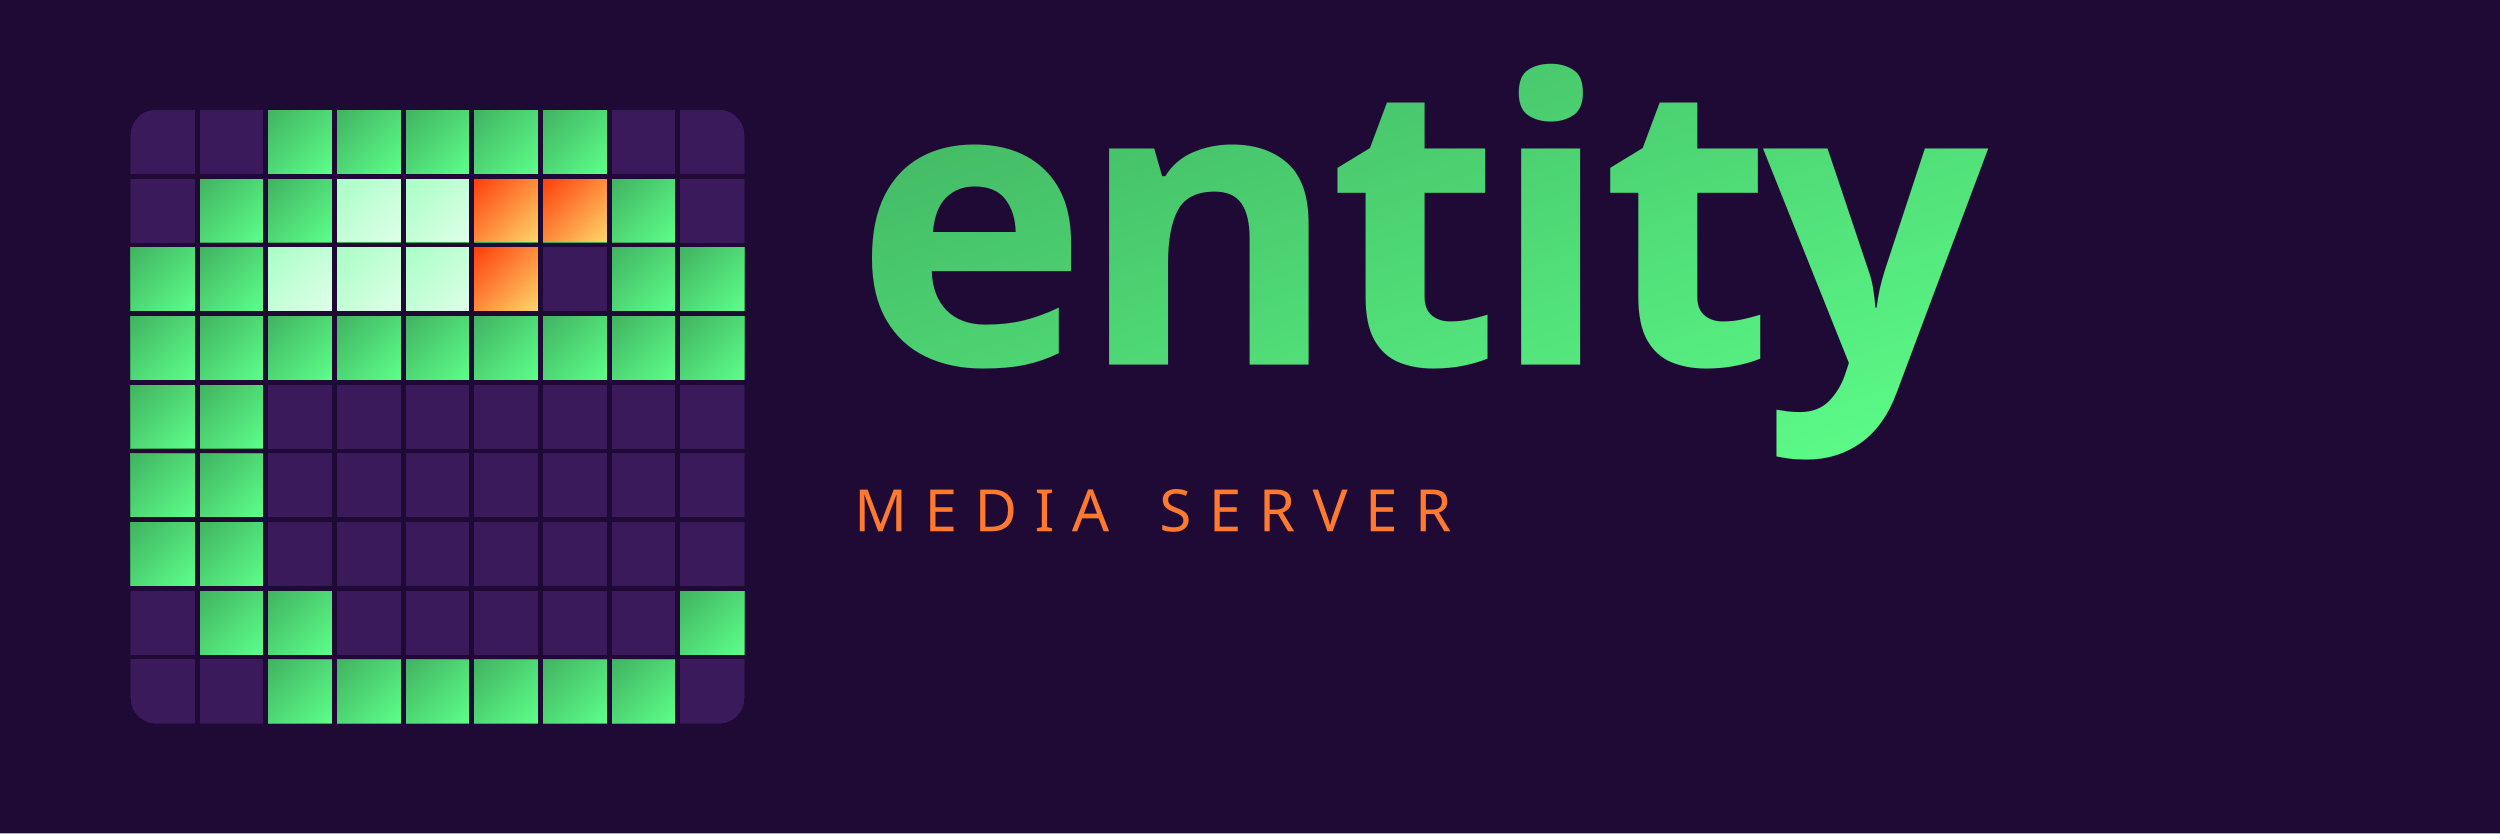
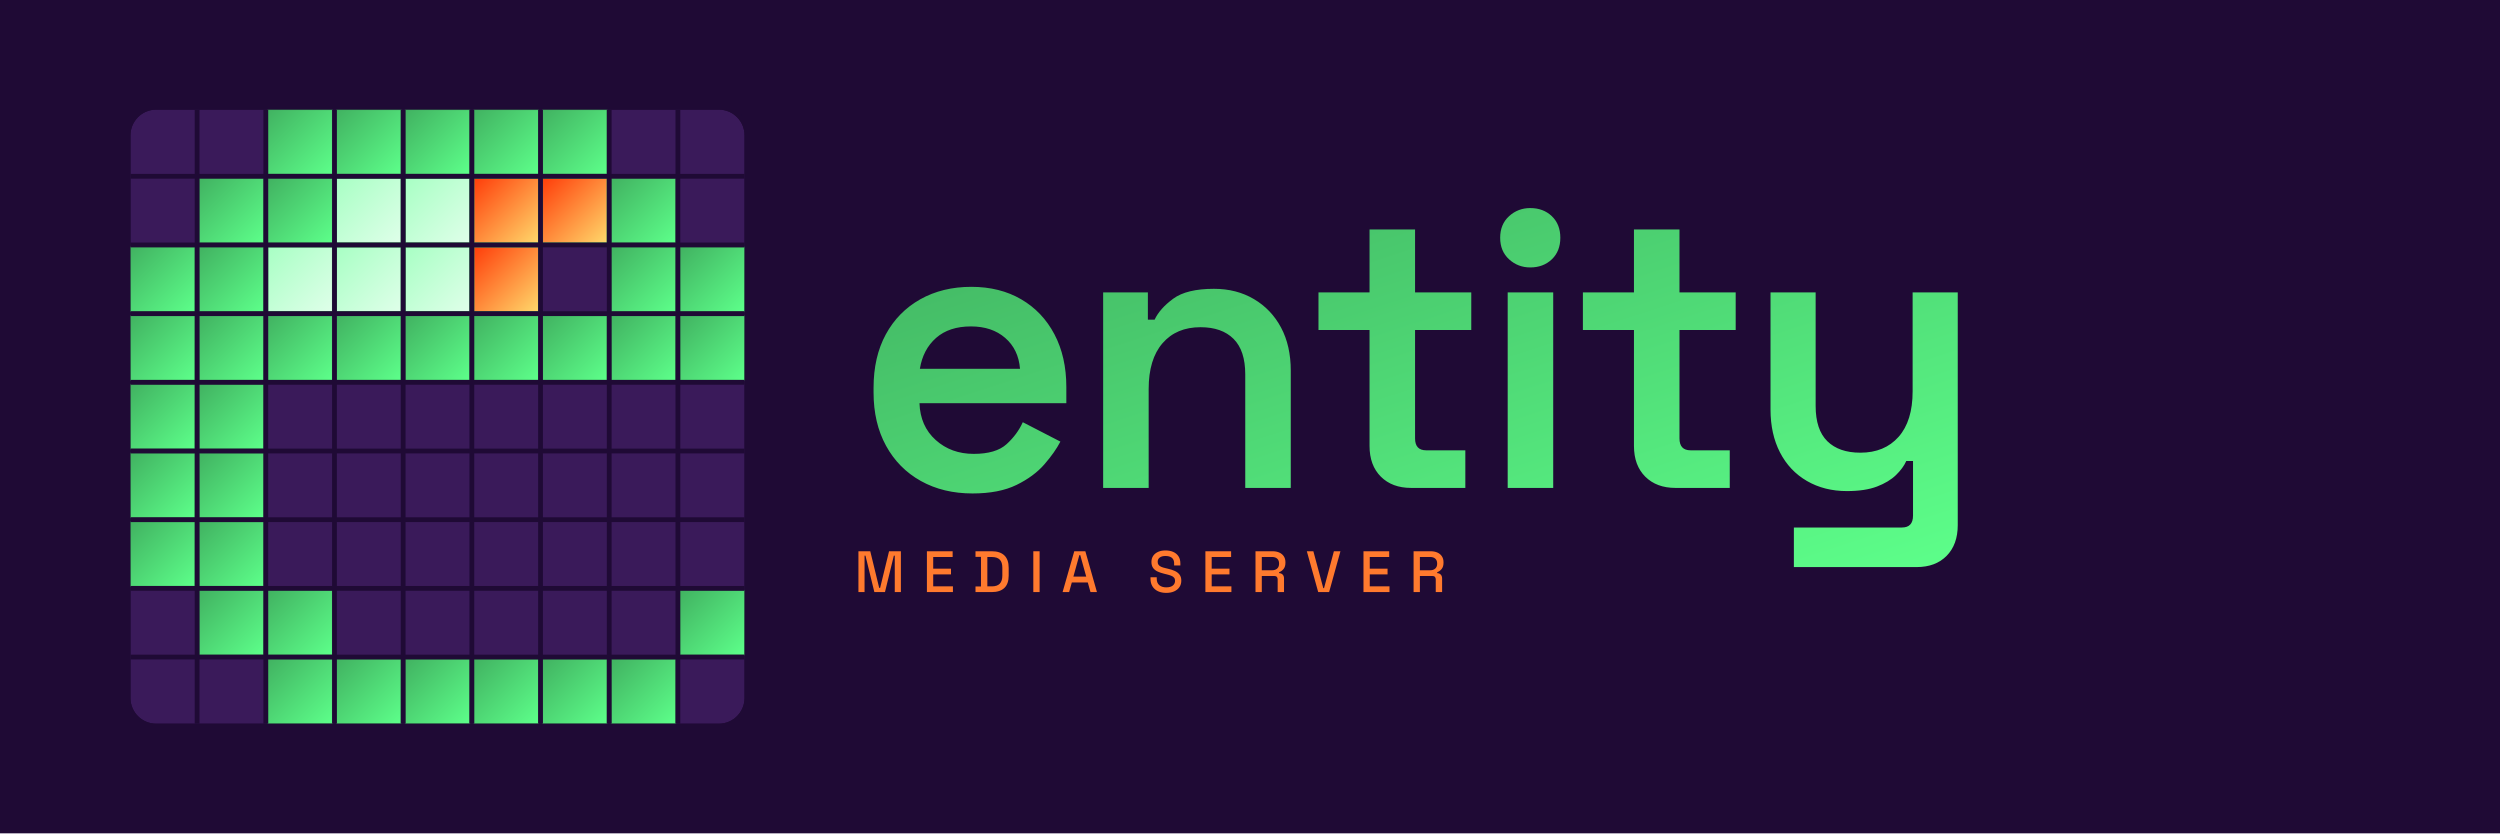
- <svg xmlns="http://www.w3.org/2000/svg" viewBox="0 0 2400 800" font-family="'Space Grotesk', sans-serif">
+ <svg xmlns="http://www.w3.org/2000/svg" viewBox="0 0 2400 800">
  <defs>
-     <linearGradient id="wordmark-grad" x1="0" y1="0" x2="1" y2="1">
+     <linearGradient id="wm" x1="0" y1="0" x2="1" y2="1">
      <stop offset="0" stop-color="#41b261" />
      <stop offset="1" stop-color="#5dff8a" />
    </linearGradient>
  </defs>
  <rect x="0" y="0" width="2400" height="800" fill="#1f0a35" />
  <g transform="translate(120 100) scale(0.6578947)">
    <defs>
-       <linearGradient id="mark-body" x1="0" y1="0" x2="1" y2="1">
+       <linearGradient id="lkmk-body" x1="0" y1="0" x2="1" y2="1">
        <stop offset="0" stop-color="#41b261" />
        <stop offset="1" stop-color="#5dff8a" />
      </linearGradient>
-       <linearGradient id="mark-whites" x1="0" y1="0" x2="1" y2="1">
+       <linearGradient id="lkmk-whites" x1="0" y1="0" x2="1" y2="1">
        <stop offset="0" stop-color="#a8ffc4" />
        <stop offset="1" stop-color="#dfffe9" />
      </linearGradient>
-       <linearGradient id="mark-iris" x1="0" y1="0" x2="1" y2="1">
+       <linearGradient id="lkmk-iris" x1="0" y1="0" x2="1" y2="1">
        <stop offset="0" stop-color="#ff3d0a" />
        <stop offset="1" stop-color="#ffd86b" />
      </linearGradient>
    </defs>
    <rect x="8" y="8" width="896" height="896" fill="#3a1a5a" rx="37.5" ry="37.5" />
-     <rect x="208.44" y="8.00" width="94.22" height="94.22" fill="url(#mark-body)" stroke="#3ca65a" stroke-width="1.4" shape-rendering="crispEdges" />
-     <rect x="308.67" y="8.00" width="94.22" height="94.22" fill="url(#mark-body)" stroke="#3ca65a" stroke-width="1.4" shape-rendering="crispEdges" />
-     <rect x="408.89" y="8.00" width="94.22" height="94.22" fill="url(#mark-body)" stroke="#3ca65a" stroke-width="1.4" shape-rendering="crispEdges" />
-     <rect x="509.11" y="8.00" width="94.22" height="94.22" fill="url(#mark-body)" stroke="#3ca65a" stroke-width="1.4" shape-rendering="crispEdges" />
-     <rect x="609.33" y="8.00" width="94.22" height="94.22" fill="url(#mark-body)" stroke="#3ca65a" stroke-width="1.4" shape-rendering="crispEdges" />
-     <rect x="108.22" y="108.22" width="94.22" height="94.22" fill="url(#mark-body)" stroke="#3ca65a" stroke-width="1.4" shape-rendering="crispEdges" />
-     <rect x="208.44" y="108.22" width="94.22" height="94.22" fill="url(#mark-body)" stroke="#3ca65a" stroke-width="1.4" shape-rendering="crispEdges" />
-     <rect x="308.67" y="108.22" width="94.22" height="94.22" fill="url(#mark-whites)" stroke="#3ca65a" stroke-width="1.4" shape-rendering="crispEdges" />
-     <rect x="408.89" y="108.22" width="94.22" height="94.22" fill="url(#mark-whites)" stroke="#3ca65a" stroke-width="1.4" shape-rendering="crispEdges" />
-     <rect x="509.11" y="108.22" width="94.22" height="94.22" fill="url(#mark-iris)" stroke="#3ca65a" stroke-width="1.4" shape-rendering="crispEdges" />
-     <rect x="609.33" y="108.22" width="94.22" height="94.22" fill="url(#mark-iris)" stroke="#3ca65a" stroke-width="1.4" shape-rendering="crispEdges" />
-     <rect x="709.56" y="108.22" width="94.22" height="94.22" fill="url(#mark-body)" stroke="#3ca65a" stroke-width="1.4" shape-rendering="crispEdges" />
-     <rect x="8.00" y="208.44" width="94.22" height="94.22" fill="url(#mark-body)" stroke="#3ca65a" stroke-width="1.4" shape-rendering="crispEdges" />
-     <rect x="108.22" y="208.44" width="94.22" height="94.22" fill="url(#mark-body)" stroke="#3ca65a" stroke-width="1.4" shape-rendering="crispEdges" />
-     <rect x="208.44" y="208.44" width="94.22" height="94.22" fill="url(#mark-whites)" stroke="#3ca65a" stroke-width="1.4" shape-rendering="crispEdges" />
-     <rect x="308.67" y="208.44" width="94.22" height="94.22" fill="url(#mark-whites)" stroke="#3ca65a" stroke-width="1.4" shape-rendering="crispEdges" />
-     <rect x="408.89" y="208.44" width="94.22" height="94.22" fill="url(#mark-whites)" stroke="#3ca65a" stroke-width="1.4" shape-rendering="crispEdges" />
-     <rect x="509.11" y="208.44" width="94.22" height="94.22" fill="url(#mark-iris)" stroke="#3ca65a" stroke-width="1.4" shape-rendering="crispEdges" />
-     <rect x="709.56" y="208.44" width="94.22" height="94.22" fill="url(#mark-body)" stroke="#3ca65a" stroke-width="1.4" shape-rendering="crispEdges" />
-     <rect x="809.78" y="208.44" width="94.22" height="94.22" fill="url(#mark-body)" stroke="#3ca65a" stroke-width="1.4" shape-rendering="crispEdges" />
-     <rect x="8.00" y="308.67" width="94.22" height="94.22" fill="url(#mark-body)" stroke="#3ca65a" stroke-width="1.4" shape-rendering="crispEdges" />
-     <rect x="108.22" y="308.67" width="94.22" height="94.22" fill="url(#mark-body)" stroke="#3ca65a" stroke-width="1.4" shape-rendering="crispEdges" />
-     <rect x="208.44" y="308.67" width="94.22" height="94.22" fill="url(#mark-body)" stroke="#3ca65a" stroke-width="1.4" shape-rendering="crispEdges" />
-     <rect x="308.67" y="308.67" width="94.22" height="94.22" fill="url(#mark-body)" stroke="#3ca65a" stroke-width="1.4" shape-rendering="crispEdges" />
-     <rect x="408.89" y="308.67" width="94.22" height="94.22" fill="url(#mark-body)" stroke="#3ca65a" stroke-width="1.4" shape-rendering="crispEdges" />
-     <rect x="509.11" y="308.67" width="94.22" height="94.22" fill="url(#mark-body)" stroke="#3ca65a" stroke-width="1.4" shape-rendering="crispEdges" />
-     <rect x="609.33" y="308.67" width="94.22" height="94.22" fill="url(#mark-body)" stroke="#3ca65a" stroke-width="1.4" shape-rendering="crispEdges" />
-     <rect x="709.56" y="308.67" width="94.22" height="94.22" fill="url(#mark-body)" stroke="#3ca65a" stroke-width="1.4" shape-rendering="crispEdges" />
-     <rect x="809.78" y="308.67" width="94.22" height="94.22" fill="url(#mark-body)" stroke="#3ca65a" stroke-width="1.4" shape-rendering="crispEdges" />
-     <rect x="8.00" y="408.89" width="94.22" height="94.22" fill="url(#mark-body)" stroke="#3ca65a" stroke-width="1.4" shape-rendering="crispEdges" />
-     <rect x="108.22" y="408.89" width="94.22" height="94.22" fill="url(#mark-body)" stroke="#3ca65a" stroke-width="1.4" shape-rendering="crispEdges" />
-     <rect x="8.00" y="509.11" width="94.22" height="94.22" fill="url(#mark-body)" stroke="#3ca65a" stroke-width="1.4" shape-rendering="crispEdges" />
-     <rect x="108.22" y="509.11" width="94.22" height="94.22" fill="url(#mark-body)" stroke="#3ca65a" stroke-width="1.4" shape-rendering="crispEdges" />
-     <rect x="8.00" y="609.33" width="94.22" height="94.22" fill="url(#mark-body)" stroke="#3ca65a" stroke-width="1.4" shape-rendering="crispEdges" />
-     <rect x="108.22" y="609.33" width="94.22" height="94.22" fill="url(#mark-body)" stroke="#3ca65a" stroke-width="1.4" shape-rendering="crispEdges" />
-     <rect x="108.22" y="709.56" width="94.22" height="94.22" fill="url(#mark-body)" stroke="#3ca65a" stroke-width="1.4" shape-rendering="crispEdges" />
-     <rect x="208.44" y="709.56" width="94.22" height="94.22" fill="url(#mark-body)" stroke="#3ca65a" stroke-width="1.4" shape-rendering="crispEdges" />
-     <rect x="809.78" y="709.56" width="94.22" height="94.22" fill="url(#mark-body)" stroke="#3ca65a" stroke-width="1.4" shape-rendering="crispEdges" />
-     <rect x="208.44" y="809.78" width="94.22" height="94.22" fill="url(#mark-body)" stroke="#3ca65a" stroke-width="1.4" shape-rendering="crispEdges" />
-     <rect x="308.67" y="809.78" width="94.22" height="94.22" fill="url(#mark-body)" stroke="#3ca65a" stroke-width="1.4" shape-rendering="crispEdges" />
-     <rect x="408.89" y="809.78" width="94.22" height="94.22" fill="url(#mark-body)" stroke="#3ca65a" stroke-width="1.4" shape-rendering="crispEdges" />
-     <rect x="509.11" y="809.78" width="94.22" height="94.22" fill="url(#mark-body)" stroke="#3ca65a" stroke-width="1.4" shape-rendering="crispEdges" />
-     <rect x="609.33" y="809.78" width="94.22" height="94.22" fill="url(#mark-body)" stroke="#3ca65a" stroke-width="1.4" shape-rendering="crispEdges" />
-     <rect x="709.56" y="809.78" width="94.22" height="94.22" fill="url(#mark-body)" stroke="#3ca65a" stroke-width="1.4" shape-rendering="crispEdges" />
-     <g shape-rendering="crispEdges">
+     <rect x="208.44" y="8.00" width="94.22" height="94.22" fill="url(#lkmk-body)" stroke="#3ca65a" stroke-width="1.4" />
+     <rect x="308.67" y="8.00" width="94.22" height="94.22" fill="url(#lkmk-body)" stroke="#3ca65a" stroke-width="1.4" />
+     <rect x="408.89" y="8.00" width="94.22" height="94.22" fill="url(#lkmk-body)" stroke="#3ca65a" stroke-width="1.4" />
+     <rect x="509.11" y="8.00" width="94.22" height="94.22" fill="url(#lkmk-body)" stroke="#3ca65a" stroke-width="1.4" />
+     <rect x="609.33" y="8.00" width="94.22" height="94.22" fill="url(#lkmk-body)" stroke="#3ca65a" stroke-width="1.4" />
+     <rect x="108.22" y="108.22" width="94.22" height="94.22" fill="url(#lkmk-body)" stroke="#3ca65a" stroke-width="1.4" />
+     <rect x="208.44" y="108.22" width="94.22" height="94.22" fill="url(#lkmk-body)" stroke="#3ca65a" stroke-width="1.4" />
+     <rect x="308.67" y="108.22" width="94.22" height="94.22" fill="url(#lkmk-whites)" stroke="#3ca65a" stroke-width="1.4" />
+     <rect x="408.89" y="108.22" width="94.22" height="94.22" fill="url(#lkmk-whites)" stroke="#3ca65a" stroke-width="1.4" />
+     <rect x="509.11" y="108.22" width="94.22" height="94.22" fill="url(#lkmk-iris)" stroke="#3ca65a" stroke-width="1.4" />
+     <rect x="609.33" y="108.22" width="94.22" height="94.22" fill="url(#lkmk-iris)" stroke="#3ca65a" stroke-width="1.4" />
+     <rect x="709.56" y="108.22" width="94.22" height="94.22" fill="url(#lkmk-body)" stroke="#3ca65a" stroke-width="1.4" />
+     <rect x="8.00" y="208.44" width="94.22" height="94.22" fill="url(#lkmk-body)" stroke="#3ca65a" stroke-width="1.4" />
+     <rect x="108.22" y="208.44" width="94.22" height="94.22" fill="url(#lkmk-body)" stroke="#3ca65a" stroke-width="1.4" />
+     <rect x="208.44" y="208.44" width="94.22" height="94.22" fill="url(#lkmk-whites)" stroke="#3ca65a" stroke-width="1.4" />
+     <rect x="308.67" y="208.44" width="94.22" height="94.22" fill="url(#lkmk-whites)" stroke="#3ca65a" stroke-width="1.4" />
+     <rect x="408.89" y="208.44" width="94.22" height="94.22" fill="url(#lkmk-whites)" stroke="#3ca65a" stroke-width="1.4" />
+     <rect x="509.11" y="208.44" width="94.22" height="94.22" fill="url(#lkmk-iris)" stroke="#3ca65a" stroke-width="1.4" />
+     <rect x="709.56" y="208.44" width="94.22" height="94.22" fill="url(#lkmk-body)" stroke="#3ca65a" stroke-width="1.4" />
+     <rect x="809.78" y="208.44" width="94.22" height="94.22" fill="url(#lkmk-body)" stroke="#3ca65a" stroke-width="1.4" />
+     <rect x="8.00" y="308.67" width="94.22" height="94.22" fill="url(#lkmk-body)" stroke="#3ca65a" stroke-width="1.4" />
+     <rect x="108.22" y="308.67" width="94.22" height="94.22" fill="url(#lkmk-body)" stroke="#3ca65a" stroke-width="1.4" />
+     <rect x="208.44" y="308.67" width="94.22" height="94.22" fill="url(#lkmk-body)" stroke="#3ca65a" stroke-width="1.4" />
+     <rect x="308.67" y="308.67" width="94.22" height="94.22" fill="url(#lkmk-body)" stroke="#3ca65a" stroke-width="1.4" />
+     <rect x="408.89" y="308.67" width="94.22" height="94.22" fill="url(#lkmk-body)" stroke="#3ca65a" stroke-width="1.4" />
+     <rect x="509.11" y="308.67" width="94.22" height="94.22" fill="url(#lkmk-body)" stroke="#3ca65a" stroke-width="1.4" />
+     <rect x="609.33" y="308.67" width="94.22" height="94.22" fill="url(#lkmk-body)" stroke="#3ca65a" stroke-width="1.4" />
+     <rect x="709.56" y="308.67" width="94.22" height="94.22" fill="url(#lkmk-body)" stroke="#3ca65a" stroke-width="1.4" />
+     <rect x="809.78" y="308.67" width="94.22" height="94.22" fill="url(#lkmk-body)" stroke="#3ca65a" stroke-width="1.4" />
+     <rect x="8.00" y="408.89" width="94.22" height="94.22" fill="url(#lkmk-body)" stroke="#3ca65a" stroke-width="1.4" />
+     <rect x="108.22" y="408.89" width="94.22" height="94.22" fill="url(#lkmk-body)" stroke="#3ca65a" stroke-width="1.4" />
+     <rect x="8.00" y="509.11" width="94.22" height="94.22" fill="url(#lkmk-body)" stroke="#3ca65a" stroke-width="1.4" />
+     <rect x="108.22" y="509.11" width="94.22" height="94.22" fill="url(#lkmk-body)" stroke="#3ca65a" stroke-width="1.4" />
+     <rect x="8.00" y="609.33" width="94.22" height="94.22" fill="url(#lkmk-body)" stroke="#3ca65a" stroke-width="1.4" />
+     <rect x="108.22" y="609.33" width="94.22" height="94.22" fill="url(#lkmk-body)" stroke="#3ca65a" stroke-width="1.4" />
+     <rect x="108.22" y="709.56" width="94.22" height="94.22" fill="url(#lkmk-body)" stroke="#3ca65a" stroke-width="1.4" />
+     <rect x="208.44" y="709.56" width="94.22" height="94.22" fill="url(#lkmk-body)" stroke="#3ca65a" stroke-width="1.4" />
+     <rect x="809.78" y="709.56" width="94.22" height="94.22" fill="url(#lkmk-body)" stroke="#3ca65a" stroke-width="1.4" />
+     <rect x="208.44" y="809.78" width="94.22" height="94.22" fill="url(#lkmk-body)" stroke="#3ca65a" stroke-width="1.4" />
+     <rect x="308.67" y="809.78" width="94.22" height="94.22" fill="url(#lkmk-body)" stroke="#3ca65a" stroke-width="1.4" />
+     <rect x="408.89" y="809.78" width="94.22" height="94.22" fill="url(#lkmk-body)" stroke="#3ca65a" stroke-width="1.4" />
+     <rect x="509.11" y="809.78" width="94.22" height="94.22" fill="url(#lkmk-body)" stroke="#3ca65a" stroke-width="1.4" />
+     <rect x="609.33" y="809.78" width="94.22" height="94.22" fill="url(#lkmk-body)" stroke="#3ca65a" stroke-width="1.4" />
+     <rect x="709.56" y="809.78" width="94.22" height="94.22" fill="url(#lkmk-body)" stroke="#3ca65a" stroke-width="1.4" />
+     <g>
      <rect x="4.5" y="4.5" width="903" height="903" fill="none" stroke="#1f0a35" stroke-width="7" rx="41" ry="41" />
      <line x1="105.22" y1="8" x2="105.22" y2="904" stroke="#1f0a35" stroke-width="7" />
      <line x1="205.44" y1="8" x2="205.44" y2="904" stroke="#1f0a35" stroke-width="7" />
      <line x1="305.67" y1="8" x2="305.67" y2="904" stroke="#1f0a35" stroke-width="7" />
      <line x1="405.89" y1="8" x2="405.89" y2="904" stroke="#1f0a35" stroke-width="7" />
      <line x1="506.11" y1="8" x2="506.11" y2="904" stroke="#1f0a35" stroke-width="7" />
      <line x1="606.33" y1="8" x2="606.33" y2="904" stroke="#1f0a35" stroke-width="7" />
      <line x1="706.56" y1="8" x2="706.56" y2="904" stroke="#1f0a35" stroke-width="7" />
      <line x1="806.78" y1="8" x2="806.78" y2="904" stroke="#1f0a35" stroke-width="7" />
      <line x1="8" y1="105.22" x2="904" y2="105.22" stroke="#1f0a35" stroke-width="7" />
      <line x1="8" y1="205.44" x2="904" y2="205.44" stroke="#1f0a35" stroke-width="7" />
      <line x1="8" y1="305.67" x2="904" y2="305.67" stroke="#1f0a35" stroke-width="7" />
      <line x1="8" y1="405.89" x2="904" y2="405.89" stroke="#1f0a35" stroke-width="7" />
      <line x1="8" y1="506.11" x2="904" y2="506.11" stroke="#1f0a35" stroke-width="7" />
      <line x1="8" y1="606.33" x2="904" y2="606.33" stroke="#1f0a35" stroke-width="7" />
      <line x1="8" y1="706.56" x2="904" y2="706.56" stroke="#1f0a35" stroke-width="7" />
      <line x1="8" y1="806.78" x2="904" y2="806.78" stroke="#1f0a35" stroke-width="7" />
    </g>
  </g>
-   <text x="820" y="350" text-anchor="start" font-size="380" font-weight="600" letter-spacing="-9.5" fill="url(#wordmark-grad)">entity</text>
-   <text x="820" y="510" text-anchor="start" font-size="56" font-weight="500" letter-spacing="16.8" fill="#ff7a2e" font-family="'Space Grotesk', sans-serif">MEDIA SERVER</text>
+   <path d="M933.62 473.72L933.62 473.72Q905.50 473.72 884.03 461.75Q862.56 449.78 850.59 427.93Q838.62 406.08 838.62 376.82L838.62 376.82L838.62 372.26Q838.62 342.62 850.40 320.96Q862.18 299.30 883.46 287.33Q904.74 275.36 932.48 275.36L932.48 275.36Q959.84 275.36 980.36 287.33Q1000.88 299.30 1012.28 320.96Q1023.68 342.62 1023.68 371.50L1023.68 371.50L1023.68 387.08L882.70 387.08Q883.46 409.12 898.28 422.42Q913.10 435.72 934.76 435.72L934.76 435.72Q956.04 435.72 966.30 426.41Q976.56 417.10 981.88 405.32L981.88 405.32L1017.98 423.94Q1012.66 434.20 1002.59 445.79Q992.52 457.38 975.80 465.55Q959.08 473.72 933.62 473.72ZM883.08 354.02L883.08 354.02L979.22 354.02Q977.70 335.40 964.97 324.38Q952.24 313.36 932.10 313.36L932.10 313.36Q911.20 313.36 898.66 324.38Q886.12 335.40 883.08 354.02Z M1102.72 468.40L1059.02 468.40L1059.02 280.68L1101.96 280.68L1101.96 306.90L1108.42 306.90Q1113.36 296.26 1126.28 286.76Q1139.20 277.26 1165.42 277.26L1165.42 277.26Q1187.08 277.26 1203.80 287.14Q1220.52 297.02 1229.83 314.50Q1239.14 331.98 1239.14 355.92L1239.14 355.92L1239.14 468.40L1195.44 468.40L1195.44 359.34Q1195.44 336.54 1184.23 325.33Q1173.02 314.12 1152.50 314.12L1152.50 314.12Q1129.32 314.12 1116.02 329.51Q1102.72 344.90 1102.72 373.40L1102.72 373.40L1102.72 468.40Z M1406.72 468.40L1354.66 468.40Q1336.42 468.40 1325.59 457.57Q1314.76 446.74 1314.76 428.12L1314.76 428.12L1314.76 316.78L1265.74 316.78L1265.74 280.68L1314.76 280.68L1314.76 220.26L1358.46 220.26L1358.46 280.68L1412.42 280.68L1412.42 316.78L1358.46 316.78L1358.46 420.90Q1358.46 432.30 1369.10 432.30L1369.10 432.30L1406.72 432.30L1406.72 468.40Z M1491.08 468.40L1447.38 468.40L1447.38 280.68L1491.08 280.68L1491.08 468.40ZM1469.04 256.74L1469.04 256.74Q1457.26 256.74 1448.71 248.95Q1440.16 241.16 1440.16 228.24L1440.16 228.24Q1440.16 215.32 1448.71 207.53Q1457.26 199.74 1469.04 199.74L1469.04 199.74Q1481.58 199.74 1489.75 207.53Q1497.92 215.32 1497.92 228.24L1497.92 228.24Q1497.92 241.16 1489.75 248.95Q1481.58 256.74 1469.04 256.74Z M1660.56 468.40L1608.50 468.40Q1590.26 468.40 1579.43 457.57Q1568.60 446.74 1568.60 428.12L1568.60 428.12L1568.60 316.78L1519.58 316.78L1519.58 280.68L1568.60 280.68L1568.60 220.26L1612.30 220.26L1612.30 280.68L1666.26 280.68L1666.26 316.78L1612.30 316.78L1612.30 420.90Q1612.30 432.30 1622.94 432.30L1622.94 432.30L1660.56 432.30L1660.56 468.40Z M1839.92 544.40L1722.12 544.40L1722.12 506.40L1825.86 506.40Q1836.50 506.40 1836.50 495L1836.50 495L1836.50 442.56L1830.04 442.56Q1827 449.40 1820.16 456.05Q1813.32 462.70 1801.92 467.07Q1790.52 471.44 1773.04 471.44L1773.04 471.44Q1751.38 471.44 1734.66 461.75Q1717.94 452.06 1708.82 434.39Q1699.70 416.72 1699.70 393.16L1699.70 393.16L1699.70 280.68L1743.02 280.68L1743.02 389.74Q1743.02 412.54 1754.23 423.56Q1765.44 434.58 1785.96 434.58L1785.96 434.58Q1809.14 434.58 1822.63 419.38Q1836.12 404.18 1836.12 375.68L1836.12 375.68L1836.12 280.68L1879.44 280.68L1879.44 504.12Q1879.44 522.74 1868.80 533.57Q1858.16 544.40 1839.92 544.40L1839.92 544.40Z" fill="url(#wm)" />
+   <path d="M829.97 568.40L824.09 568.40L824.09 529.20L835.46 529.20L844.02 564.37L844.92 564.37L853.49 529.20L864.86 529.20L864.86 568.40L858.98 568.40L858.98 533.46L858.08 533.46L849.57 568.40L839.38 568.40L830.86 533.46L829.97 533.46L829.97 568.40Z M914.81 568.40L889.83 568.40L889.83 529.20L914.53 529.20L914.53 534.69L895.88 534.69L895.88 545.94L912.96 545.94L912.96 551.43L895.88 551.43L895.88 562.91L914.81 562.91L914.81 568.40Z M952.16 568.40L936.48 568.40L936.48 563.02L941.74 563.02L941.74 534.58L936.48 534.58L936.48 529.20L952.16 529.20Q960 529.20 964.17 533.18Q968.34 537.15 968.34 545.16L968.34 545.16L968.34 552.50Q968.34 560.50 964.17 564.45Q960 568.40 952.16 568.40L952.16 568.40ZM947.85 534.74L947.85 562.91L952.22 562.91Q957.31 562.91 959.78 560.34Q962.24 557.76 962.24 552.66L962.24 552.66L962.24 544.94Q962.24 539.78 959.78 537.26Q957.31 534.74 952.22 534.74L952.22 534.74L947.85 534.74Z M998.02 568.40L991.98 568.40L991.98 529.20L998.02 529.20L998.02 568.40Z M1026.36 568.40L1020.09 568.40L1031.29 529.20L1041.93 529.20L1053.07 568.40L1046.86 568.40L1044.28 559.16L1028.94 559.16L1026.36 568.40ZM1036.16 532.95L1030.45 553.56L1042.77 553.56L1037.06 532.95L1036.16 532.95Z  M1119.60 569.18L1119.60 569.18Q1115.18 569.18 1111.76 567.62Q1108.34 566.05 1106.41 563.00Q1104.48 559.94 1104.48 555.58L1104.48 555.58L1104.48 554.18L1110.47 554.18L1110.47 555.58Q1110.47 559.72 1112.96 561.79Q1115.46 563.86 1119.60 563.86L1119.60 563.86Q1123.80 563.86 1125.93 562.10Q1128.06 560.34 1128.06 557.54L1128.06 557.54Q1128.06 555.69 1127.05 554.51Q1126.04 553.34 1124.19 552.64Q1122.34 551.94 1119.77 551.32L1119.77 551.32L1117.70 550.82Q1113.94 549.92 1111.17 548.60Q1108.40 547.29 1106.89 545.10Q1105.38 542.92 1105.38 539.50L1105.38 539.50Q1105.38 536.03 1107.08 533.57Q1108.79 531.10 1111.82 529.76Q1114.84 528.42 1118.93 528.42L1118.93 528.42Q1123.02 528.42 1126.24 529.82Q1129.46 531.22 1131.30 533.96Q1133.15 536.70 1133.15 540.85L1133.15 540.85L1133.15 542.86L1127.16 542.86L1127.16 540.85Q1127.16 538.33 1126.12 536.76Q1125.09 535.19 1123.24 534.46Q1121.39 533.74 1118.93 533.74L1118.93 533.74Q1115.34 533.74 1113.36 535.22Q1111.37 536.70 1111.37 539.34L1111.37 539.34Q1111.37 541.13 1112.24 542.28Q1113.10 543.42 1114.78 544.15Q1116.46 544.88 1118.98 545.44L1118.98 545.44L1121.06 545.94Q1124.86 546.78 1127.78 548.10Q1130.69 549.42 1132.37 551.66Q1134.05 553.90 1134.05 557.42L1134.05 557.42Q1134.05 560.95 1132.28 563.58Q1130.52 566.22 1127.27 567.70Q1124.02 569.18 1119.60 569.18Z M1182.15 568.40L1157.18 568.40L1157.18 529.20L1181.87 529.20L1181.87 534.69L1163.22 534.69L1163.22 545.94L1180.30 545.94L1180.30 551.43L1163.22 551.43L1163.22 562.91L1182.15 562.91L1182.15 568.40Z M1211.33 568.40L1205.28 568.40L1205.28 529.20L1221.74 529.20Q1225.38 529.20 1228.16 530.46Q1230.93 531.72 1232.47 534.07Q1234.01 536.42 1234.01 539.67L1234.01 539.67L1234.01 540.29Q1234.01 543.98 1232.24 546.20Q1230.48 548.41 1227.96 549.30L1227.96 549.30L1227.96 550.20Q1230.09 550.31 1231.38 551.63Q1232.66 552.94 1232.66 555.41L1232.66 555.41L1232.66 568.40L1226.56 568.40L1226.56 556.25Q1226.56 554.74 1225.78 553.84Q1224.99 552.94 1223.26 552.94L1223.26 552.94L1211.33 552.94L1211.33 568.40ZM1211.33 534.69L1211.33 547.46L1221.07 547.46Q1224.32 547.46 1226.11 545.80Q1227.90 544.15 1227.90 541.30L1227.90 541.30L1227.90 540.85Q1227.90 537.99 1226.14 536.34Q1224.38 534.69 1221.07 534.69L1221.07 534.69L1211.33 534.69Z M1275.95 568.40L1265.48 568.40L1254.56 529.20L1260.83 529.20L1270.35 564.59L1271.08 564.59L1280.54 529.20L1286.82 529.20L1275.95 568.40Z M1333.91 568.40L1308.94 568.40L1308.94 529.20L1333.63 529.20L1333.63 534.69L1314.98 534.69L1314.98 545.94L1332.06 545.94L1332.06 551.43L1314.98 551.43L1314.98 562.91L1333.91 562.91L1333.91 568.40Z M1363.09 568.40L1357.04 568.40L1357.04 529.20L1373.50 529.20Q1377.14 529.20 1379.92 530.46Q1382.69 531.72 1384.23 534.07Q1385.77 536.42 1385.77 539.67L1385.77 539.67L1385.77 540.29Q1385.77 543.98 1384.00 546.20Q1382.24 548.41 1379.72 549.30L1379.72 549.30L1379.72 550.20Q1381.85 550.31 1383.14 551.63Q1384.42 552.94 1384.42 555.41L1384.42 555.41L1384.42 568.40L1378.32 568.40L1378.32 556.25Q1378.32 554.74 1377.54 553.84Q1376.75 552.94 1375.02 552.94L1375.02 552.94L1363.09 552.94L1363.09 568.40ZM1363.09 534.69L1363.09 547.46L1372.83 547.46Q1376.08 547.46 1377.87 545.80Q1379.66 544.15 1379.66 541.30L1379.66 541.30L1379.66 540.85Q1379.66 537.99 1377.90 536.34Q1376.14 534.69 1372.83 534.69L1372.83 534.69L1363.09 534.69Z" fill="#ff7a2e" />
</svg>
